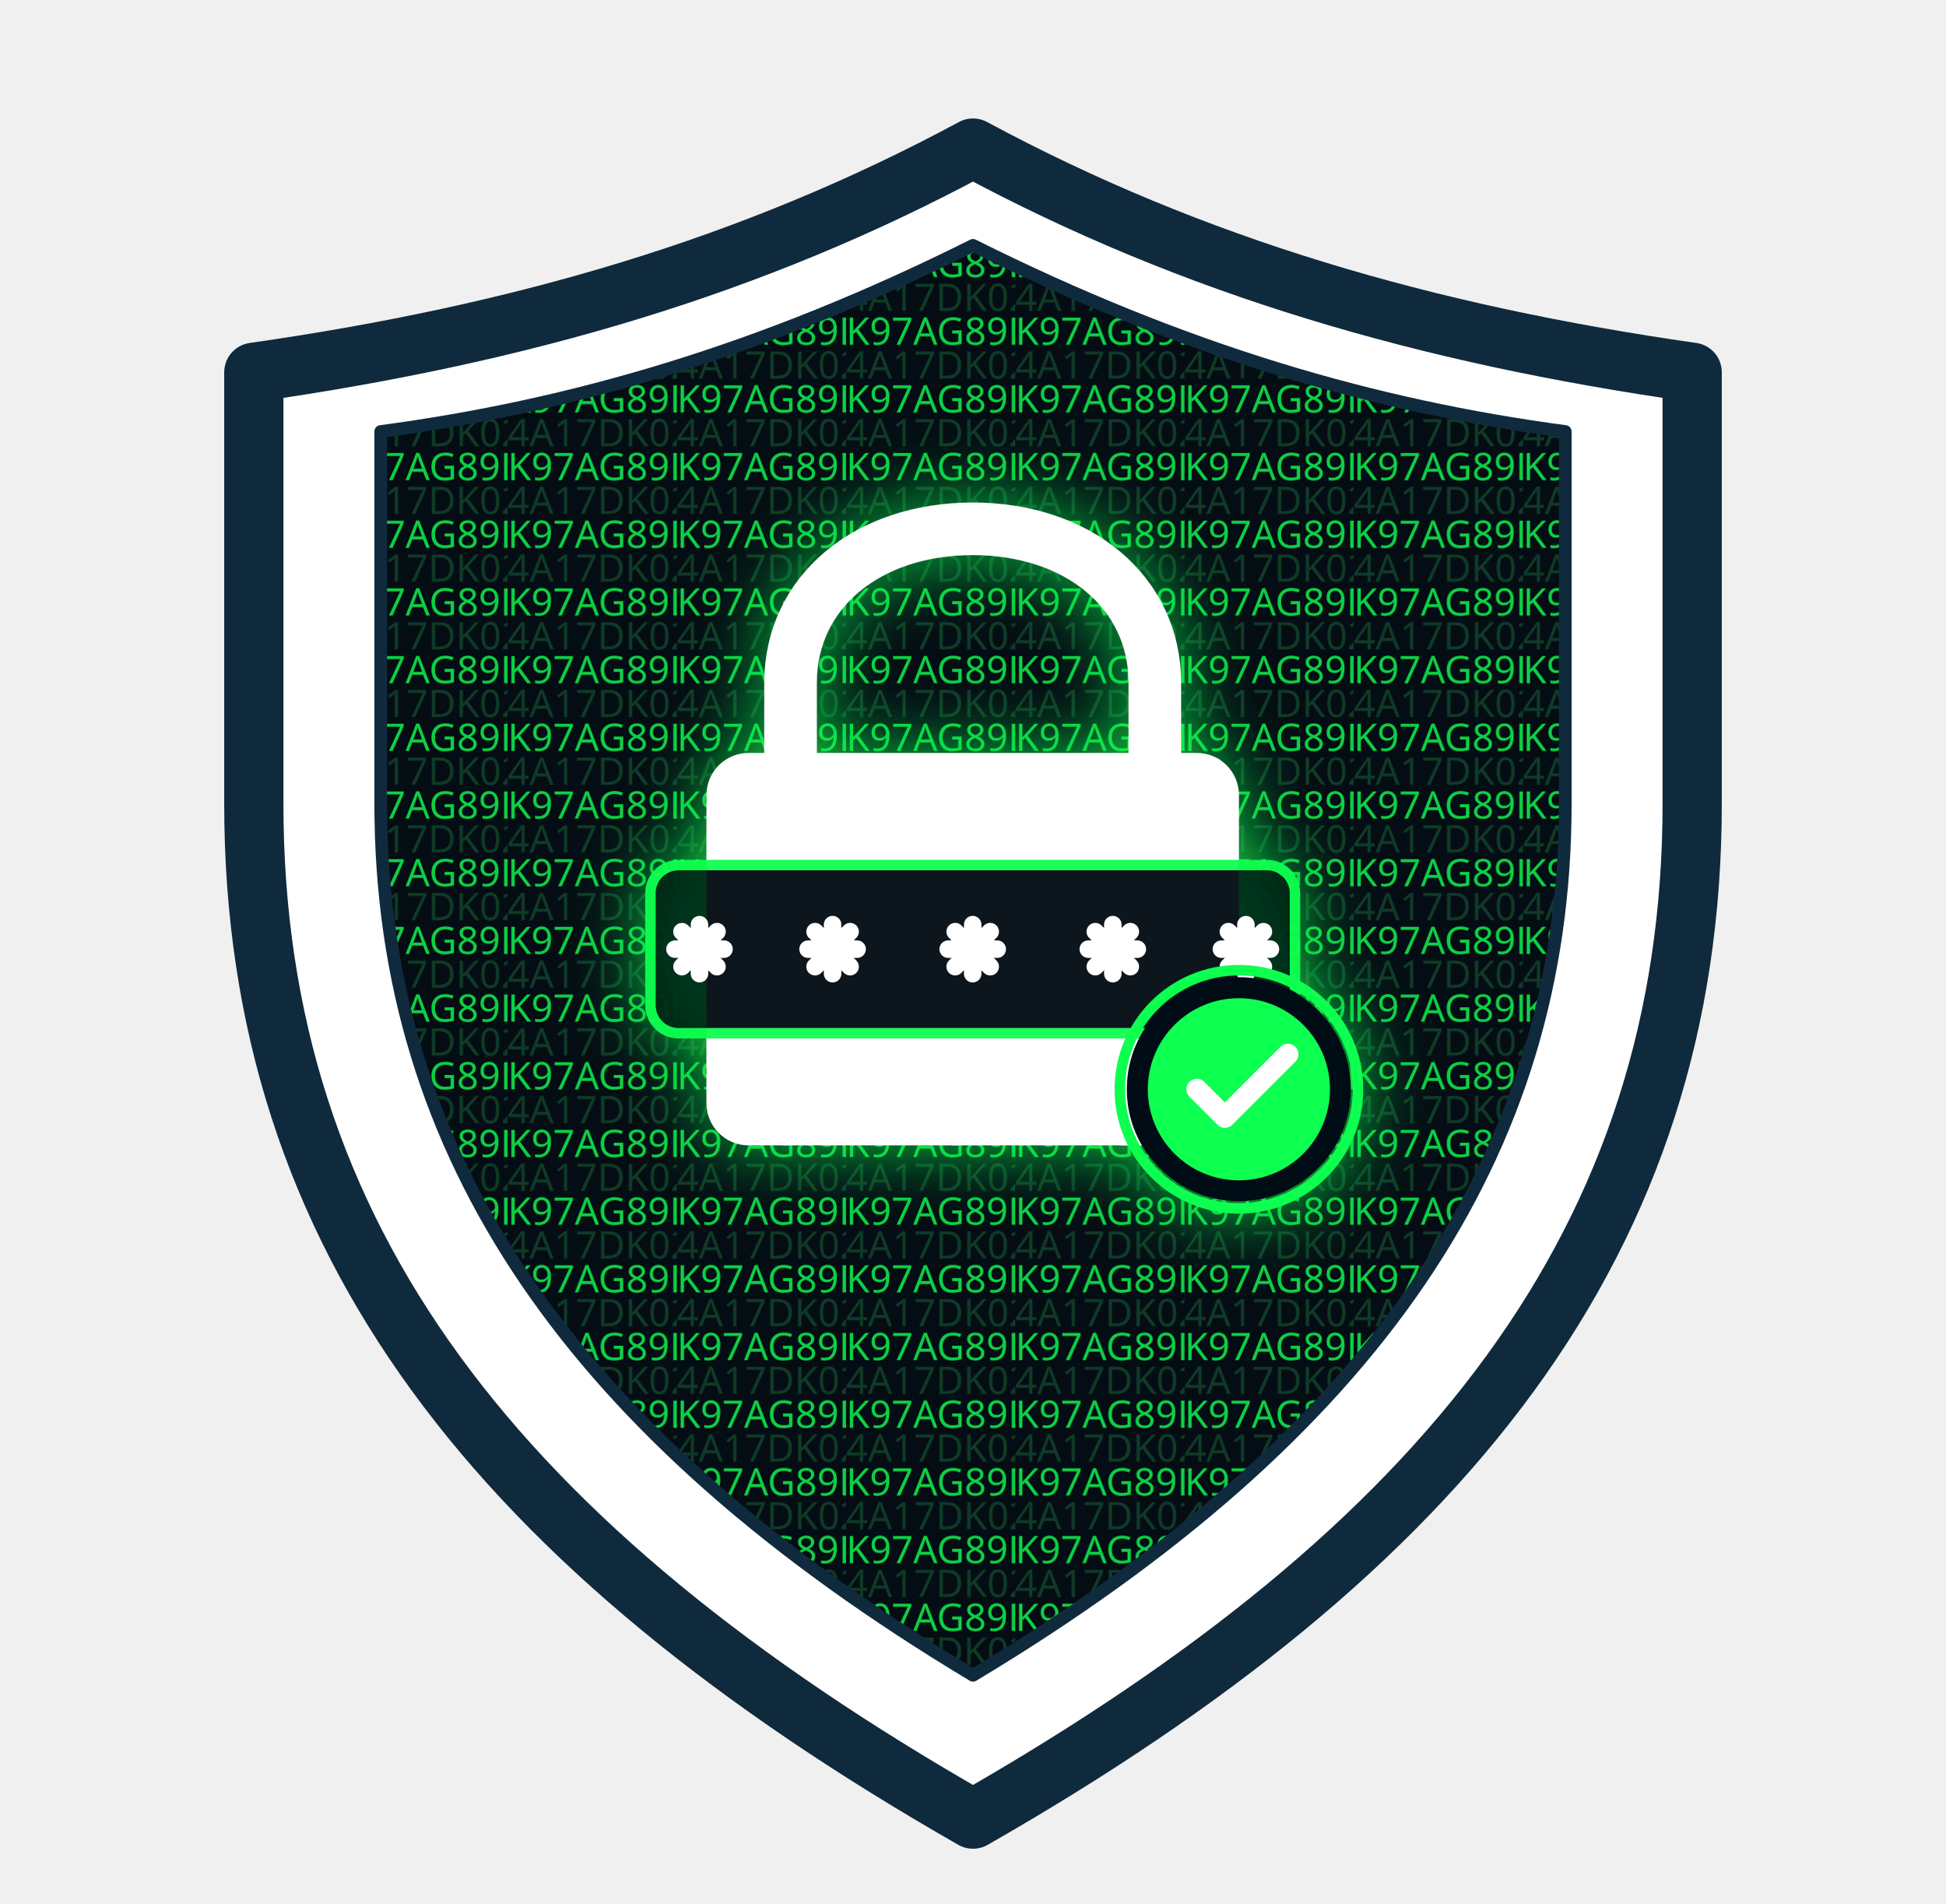
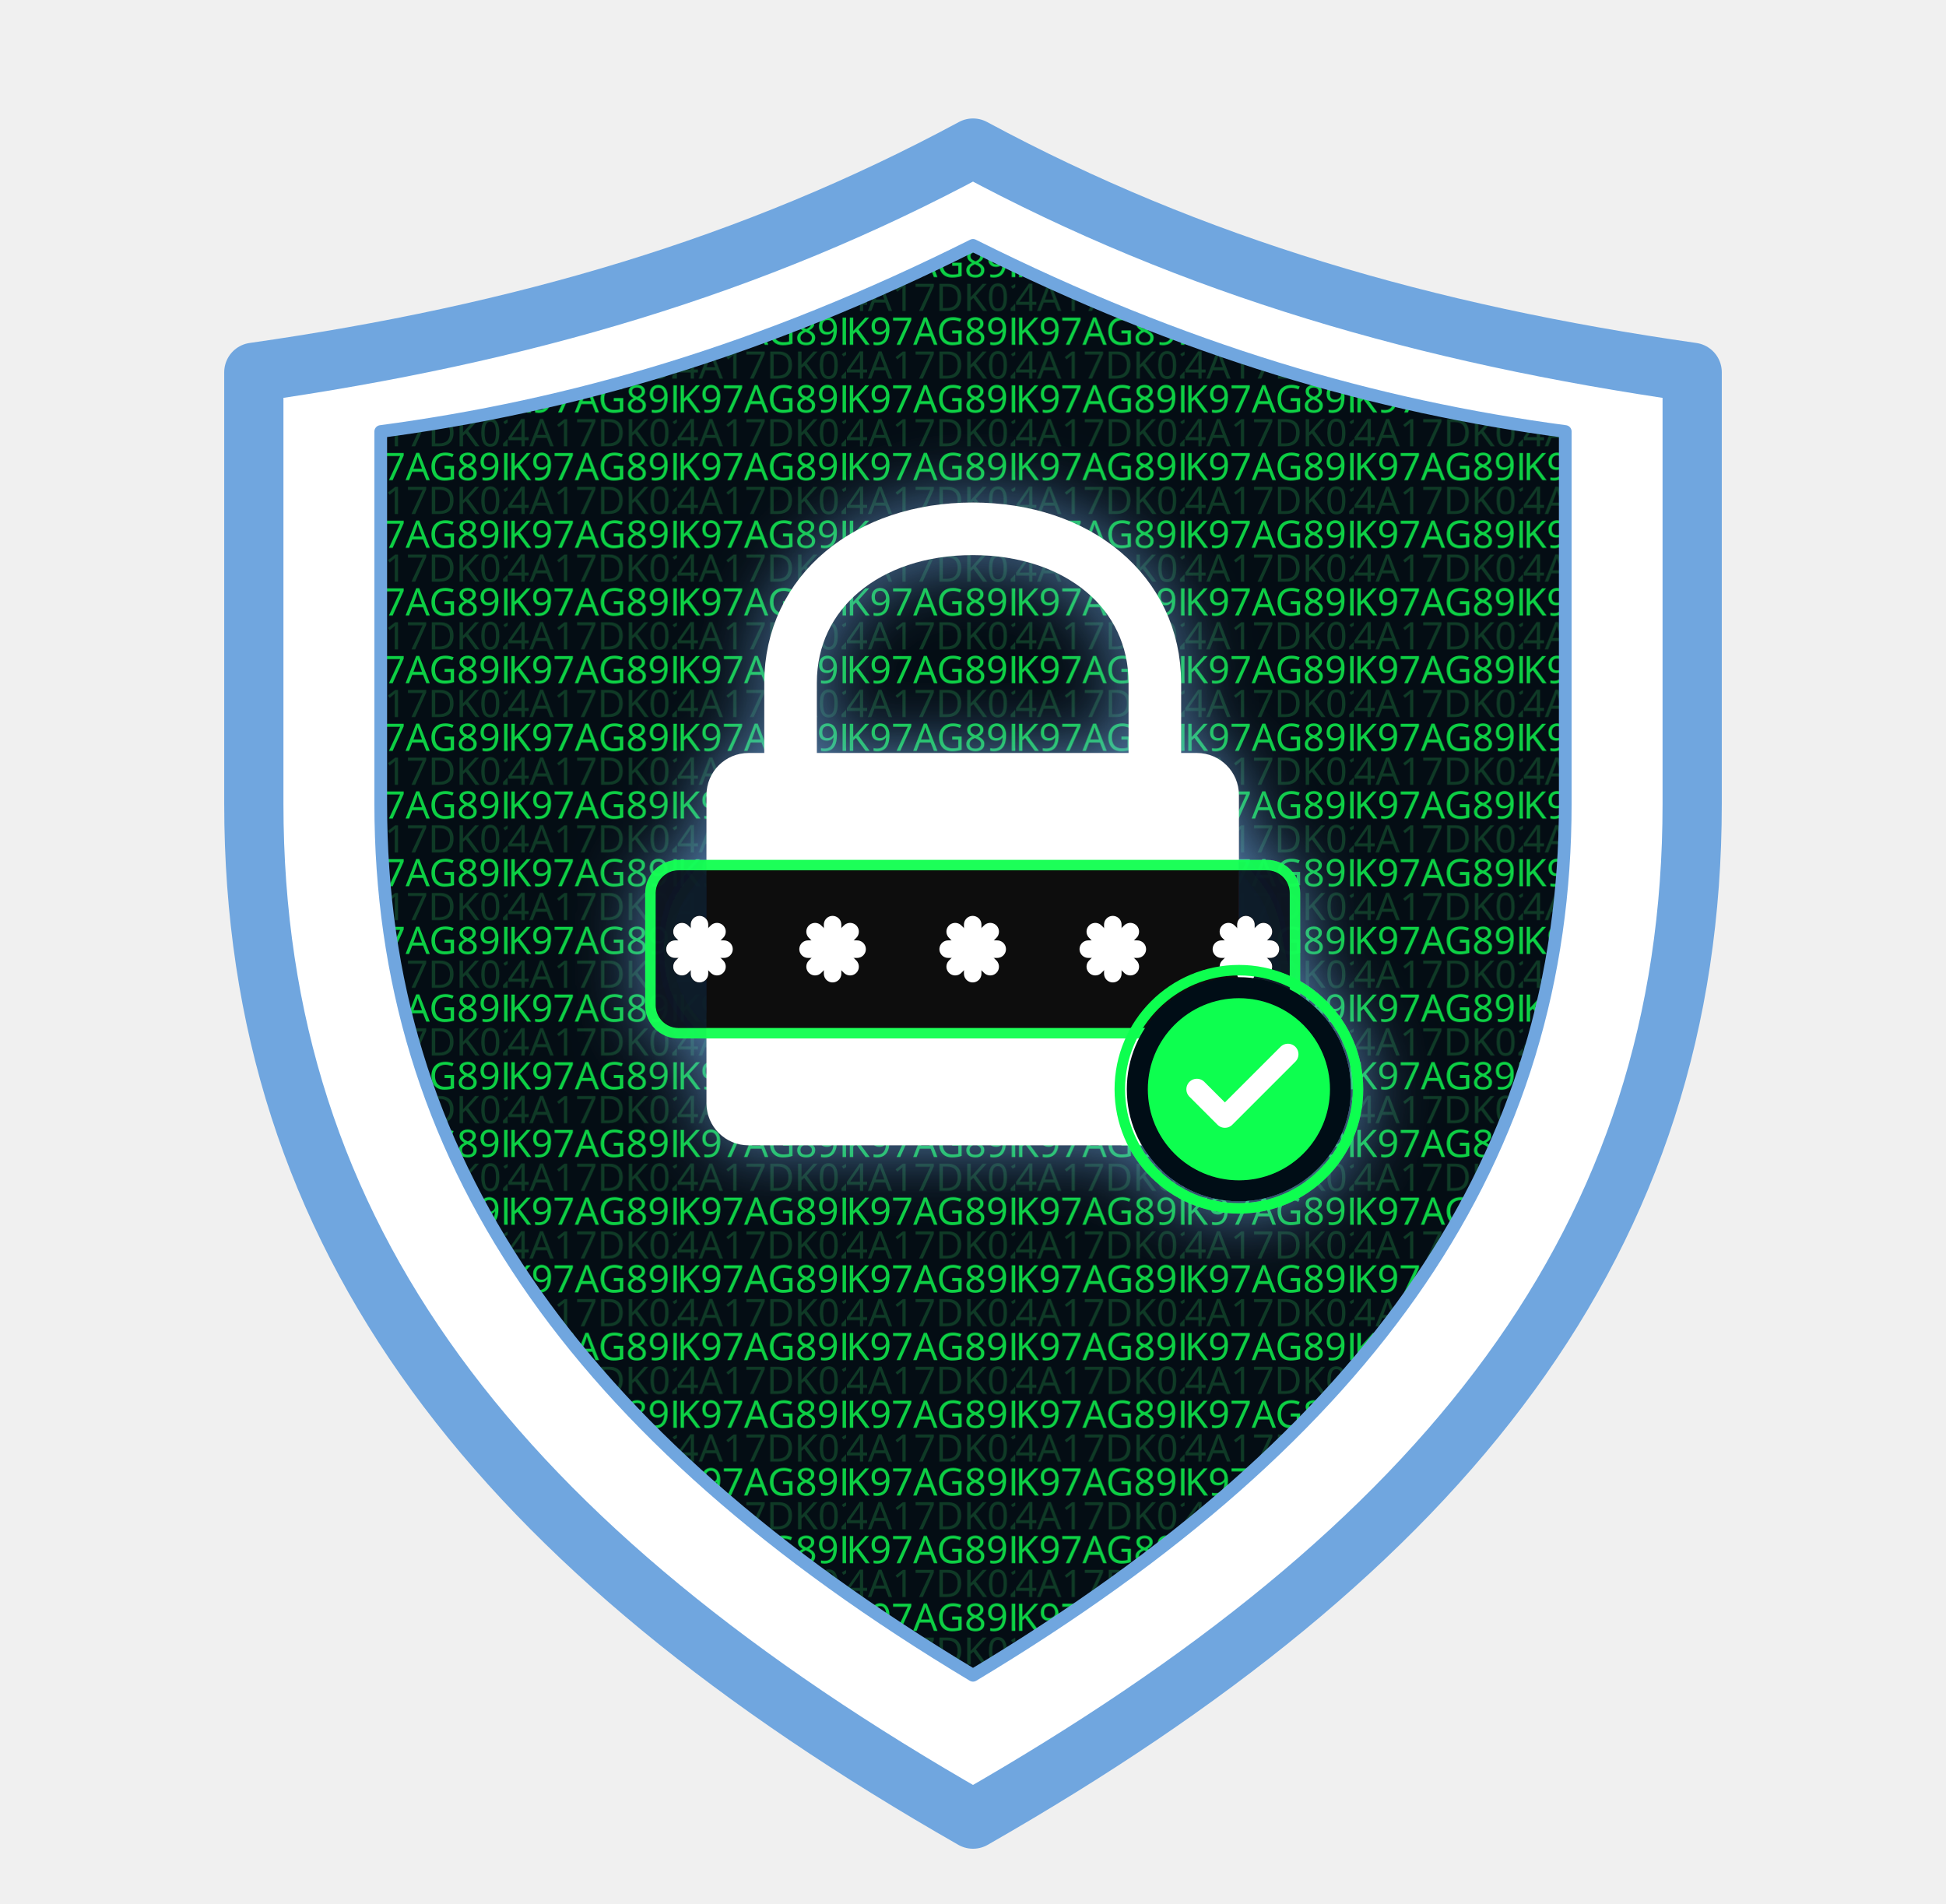
<svg xmlns="http://www.w3.org/2000/svg" viewBox="0 0 460 450" width="761.76" height="745.2">
  <defs>
    <filter id="neon-glow" x="-20%" y="-20%" width="140%" height="140%">
-       <feDropShadow dx="0" dy="0" stdDeviation="2.5" flood-color="#0FFF50" flood-opacity="1" />
-       <feDropShadow dx="0" dy="0" stdDeviation="5" flood-color="#0FFF50" flood-opacity="0.8" />
+       <feDropShadow dx="0" dy="0" stdDeviation="2.5" flood-color="#70a6df" flood-opacity="1" />
+       <feDropShadow dx="0" dy="0" stdDeviation="5" flood-color="#70a6df" flood-opacity="0.8" />
    </filter>
    <mask id="escudo-recorte">
      <path d="           M 230,48            C 180,73             135,86              90,92            L 90,180            C 90,263             135,329             230,386            C 325,329             370,263             370,180            L 370,92            C 325,86             280,73             230,48            Z         " fill="#FFFFFF" />
    </mask>
    <pattern id="matrix-fundo" width="40" height="16" patternUnits="userSpaceOnUse">
      <text x="0" y="7.5" font-family="'Arial Narrow', sans-serif" font-weight="100" font-size="9" fill="#0FFF50" opacity="0.8" textLength="40" lengthAdjust="spacingAndGlyphs">
        K97AG89D
      </text>
      <text x="0" y="15.5" font-family="'Arial Narrow', sans-serif" font-weight="100" font-size="9" fill="#144d2e" opacity="0.7" textLength="40" lengthAdjust="spacingAndGlyphs">
        4A17DK02
      </text>
    </pattern>
  </defs>
  <g transform="translate(0, 10)">
    <path d="         M 230,25          C 178,53           123,69            60,78          L 60,180          C 60,283           118,356           230,420          C 342,356           400,283           400,180          L 400,78          C 337,69           282,53           230,25          Z       " fill="#FFFFFF" />
    <path d="         M 230,48          C 180,73           135,86              90,92          L 90,180          C 90,263           135,329           230,386          C 325,329           370,263           370,180          L 370,92          C 325,86           280,73           230,48          Z       " fill="#040d14" />
    <rect x="50" y="20" width="360" height="410" fill="url(#matrix-fundo)" mask="url(#escudo-recorte)" />
    <g transform="translate(167, 115) scale(1.656)" filter="url(#neon-glow)">
      <path d="           M 12,35           L 12,22           C 12,9 23,0 38,0           C 53,0 64,9 64,22           L 64,35         " fill="none" stroke="#fff" stroke-width="7.5" stroke-linecap="round" />
      <rect x="0" y="32" width="76" height="56" rx="6" fill="#fff" />
-       <rect x="-8" y="48" width="92" height="24" rx="4" fill="#040d14" stroke="#0FFF50" stroke-width="1.5" opacity="0.95" />
+       <rect x="-8" y="48" width="92" height="24" rx="4" fill="" stroke="#0FFF50" stroke-width="1.5" opacity="0.95" />
      <g transform="translate(-1, 60)" stroke="#fff" stroke-width="2.5" stroke-linecap="round">
        <line x1="-3.5" y1="0" x2="3.5" y2="0" />
        <line x1="-2.5" y1="-2.5" x2="2.5" y2="2.5" />
        <line x1="2.5" y1="-2.5" x2="-2.5" y2="2.5" />
        <line x1="0" y1="-3.5" x2="0" y2="3.5" />
      </g>
      <g transform="translate(18, 60)" stroke="#fff" stroke-width="2.5" stroke-linecap="round">
        <line x1="-3.5" y1="0" x2="3.5" y2="0" />
        <line x1="-2.5" y1="-2.5" x2="2.5" y2="2.5" />
        <line x1="2.5" y1="-2.5" x2="-2.5" y2="2.5" />
        <line x1="0" y1="-3.5" x2="0" y2="3.5" />
      </g>
      <g transform="translate(38, 60)" stroke="#fff" stroke-width="2.5" stroke-linecap="round">
        <line x1="-3.5" y1="0" x2="3.5" y2="0" />
        <line x1="-2.5" y1="-2.5" x2="2.5" y2="2.5" />
        <line x1="2.5" y1="-2.5" x2="-2.5" y2="2.5" />
        <line x1="0" y1="-3.5" x2="0" y2="3.5" />
      </g>
      <g transform="translate(58, 60)" stroke="#fff" stroke-width="2.5" stroke-linecap="round">
        <line x1="-3.5" y1="0" x2="3.5" y2="0" />
        <line x1="-2.5" y1="-2.5" x2="2.5" y2="2.5" />
        <line x1="2.5" y1="-2.5" x2="-2.5" y2="2.5" />
        <line x1="0" y1="-3.5" x2="0" y2="3.5" />
      </g>
      <g transform="translate(77, 60)" stroke="#fff" stroke-width="2.5" stroke-linecap="round">
        <line x1="-3.5" y1="0" x2="3.5" y2="0" />
        <line x1="-2.5" y1="-2.5" x2="2.5" y2="2.5" />
        <line x1="2.5" y1="-2.5" x2="-2.5" y2="2.5" />
        <line x1="0" y1="-3.5" x2="0" y2="3.5" />
      </g>
      <circle cx="76" cy="80" r="17" fill="none" stroke="#0FFF50" stroke-width="1.5" />
      <circle cx="76" cy="80" r="16" fill="#040d14" />
      <circle cx="76" cy="80" r="13" fill="#0FFF50" />
      <path d="M 70,80 L 74,84 L 83,75" fill="none" stroke="#fff" stroke-width="3" stroke-linecap="round" stroke-linejoin="round" />
    </g>
-     <path d="         M 230,25          C 178,53           123,69            60,78          L 60,180          C 60,283           118,356           230,420          C 342,356           400,283           400,180          L 400,78          C 337,69           282,53           230,25          Z       " fill="none" stroke="#102a3d" stroke-width="14" stroke-linejoin="round" stroke-linecap="round" />
-     <path d="         M 230,48          C 180,73           135,86              90,92          L 90,180          C 90,263           135,329           230,386          C 325,329           370,263           370,180          L 370,92          C 325,86           280,73           230,48          Z       " fill="none" stroke="#102a3d" stroke-width="3" stroke-linejoin="round" stroke-linecap="round" />
+     <path d="         M 230,25          C 178,53           123,69            60,78          L 60,180          C 60,283           118,356           230,420          C 342,356           400,283           400,180          L 400,78          C 337,69           282,53           230,25          Z       " fill="none" stroke="#70a6df" stroke-width="14" stroke-linejoin="round" stroke-linecap="round" />
+     <path d="         M 230,48          C 180,73           135,86              90,92          L 90,180          C 90,263           135,329           230,386          C 325,329           370,263           370,180          L 370,92          C 325,86           280,73           230,48          Z       " fill="none" stroke="#70a6df" stroke-width="3" stroke-linejoin="round" stroke-linecap="round" />
  </g>
</svg>
